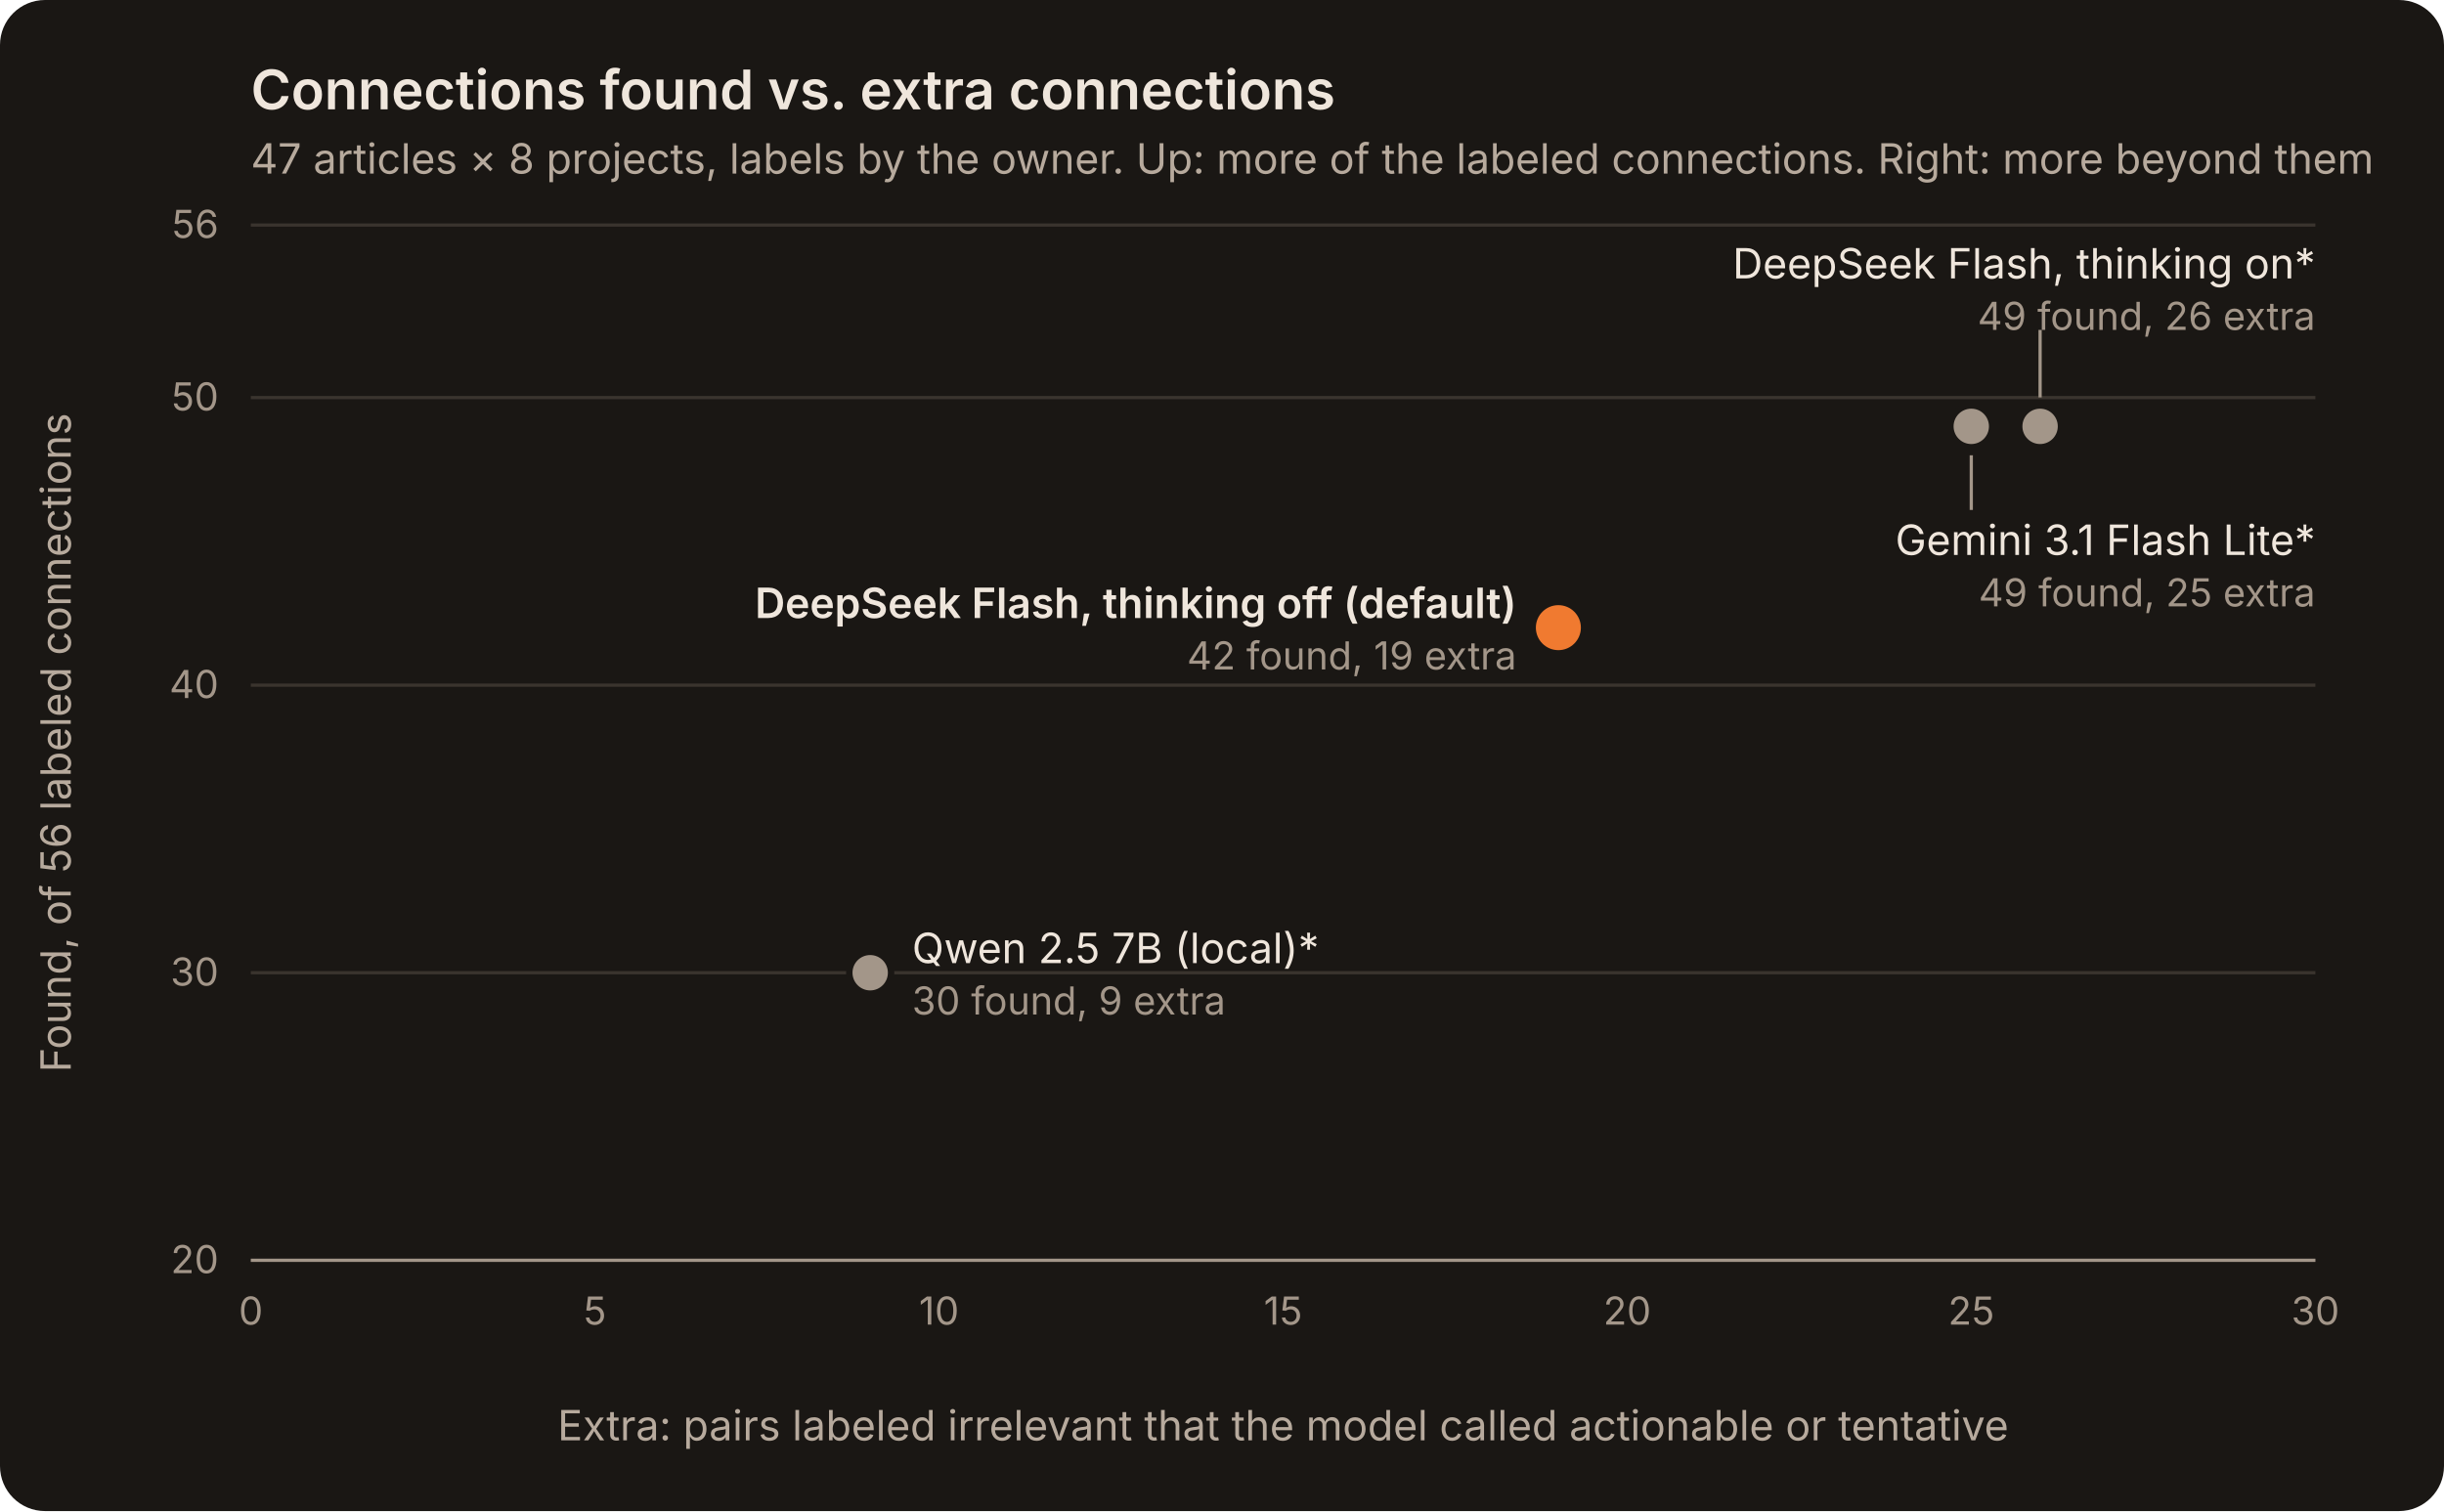
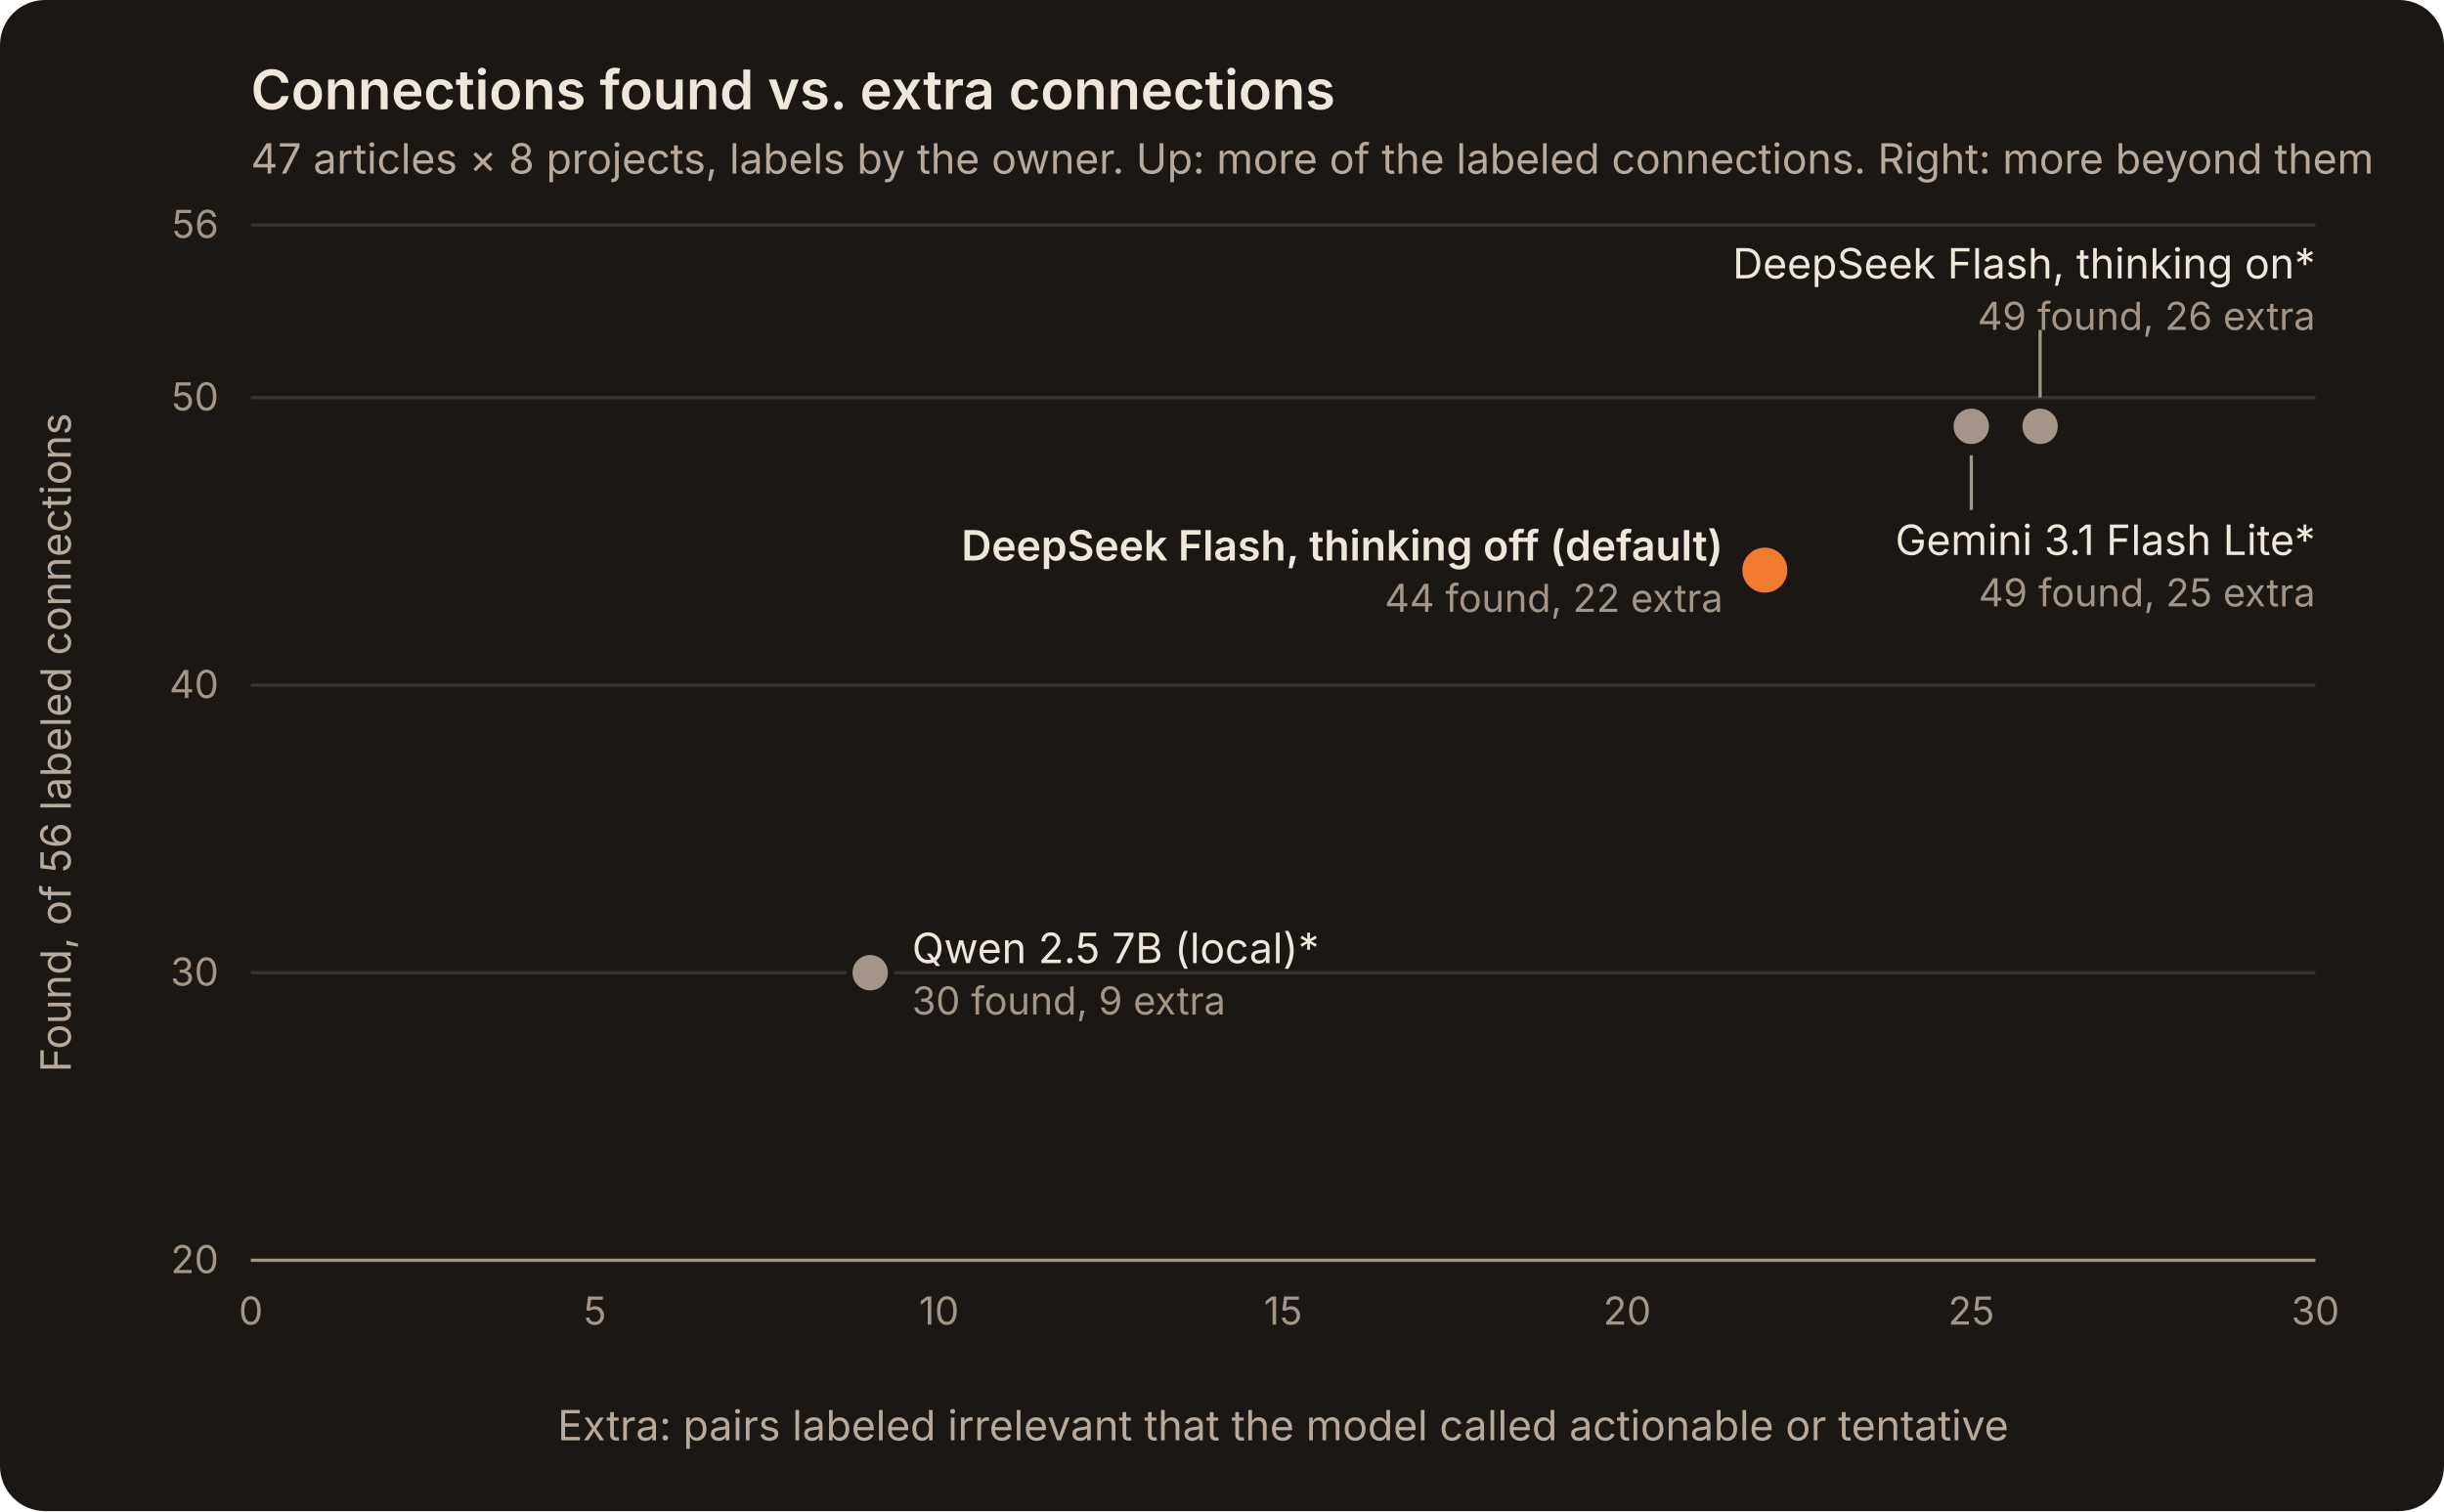
<svg xmlns="http://www.w3.org/2000/svg" width="760" height="470" viewBox="0 0 760 470" role="img" aria-labelledby="t d">
  <rect width="760" height="470" rx="14" fill="#1a1714" />
  <text x="78" y="34" font-family="Hanken Grotesk, system-ui, -apple-system, 'Segoe UI', sans-serif" font-size="17" font-weight="600" fill="#efe6dc">Connections found vs. extra connections</text>
  <text x="78" y="54" font-family="Hanken Grotesk, system-ui, -apple-system, 'Segoe UI', sans-serif" font-size="13" fill="#b7aa9d">47 articles × 8 projects, labels by the owner. Up: more of the labeled connections. Right: more beyond them</text>
  <line x1="78" x2="720" y1="392" y2="392" stroke="#3a342e" stroke-width="1" />
  <text x="68" y="396" text-anchor="end" font-family="Hanken Grotesk, system-ui, -apple-system, 'Segoe UI', sans-serif" font-size="12" fill="#a39689">20</text>
  <line x1="78" x2="720" y1="302.556" y2="302.556" stroke="#3a342e" stroke-width="1" />
  <text x="68" y="306.556" text-anchor="end" font-family="Hanken Grotesk, system-ui, -apple-system, 'Segoe UI', sans-serif" font-size="12" fill="#a39689">30</text>
  <line x1="78" x2="720" y1="213.111" y2="213.111" stroke="#3a342e" stroke-width="1" />
  <text x="68" y="217.111" text-anchor="end" font-family="Hanken Grotesk, system-ui, -apple-system, 'Segoe UI', sans-serif" font-size="12" fill="#a39689">40</text>
  <line x1="78" x2="720" y1="123.667" y2="123.667" stroke="#3a342e" stroke-width="1" />
  <text x="68" y="127.667" text-anchor="end" font-family="Hanken Grotesk, system-ui, -apple-system, 'Segoe UI', sans-serif" font-size="12" fill="#a39689">50</text>
  <line x1="78" x2="720" y1="70" y2="70" stroke="#3a342e" stroke-width="1" />
  <text x="68" y="74" text-anchor="end" font-family="Hanken Grotesk, system-ui, -apple-system, 'Segoe UI', sans-serif" font-size="12" fill="#a39689">56</text>
  <text x="78" y="412" text-anchor="middle" font-family="Hanken Grotesk, system-ui, -apple-system, 'Segoe UI', sans-serif" font-size="12" fill="#a39689">0</text>
  <text x="185" y="412" text-anchor="middle" font-family="Hanken Grotesk, system-ui, -apple-system, 'Segoe UI', sans-serif" font-size="12" fill="#a39689">5</text>
  <text x="292" y="412" text-anchor="middle" font-family="Hanken Grotesk, system-ui, -apple-system, 'Segoe UI', sans-serif" font-size="12" fill="#a39689">10</text>
  <text x="399" y="412" text-anchor="middle" font-family="Hanken Grotesk, system-ui, -apple-system, 'Segoe UI', sans-serif" font-size="12" fill="#a39689">15</text>
  <text x="506" y="412" text-anchor="middle" font-family="Hanken Grotesk, system-ui, -apple-system, 'Segoe UI', sans-serif" font-size="12" fill="#a39689">20</text>
  <text x="613" y="412" text-anchor="middle" font-family="Hanken Grotesk, system-ui, -apple-system, 'Segoe UI', sans-serif" font-size="12" fill="#a39689">25</text>
  <text x="720" y="412" text-anchor="middle" font-family="Hanken Grotesk, system-ui, -apple-system, 'Segoe UI', sans-serif" font-size="12" fill="#a39689">30</text>
  <line x1="78" x2="720" y1="392" y2="392" stroke="#a39689" stroke-width="1" />
  <text x="399" y="448" text-anchor="middle" font-family="Hanken Grotesk, system-ui, -apple-system, 'Segoe UI', sans-serif" font-size="13" fill="#b7aa9d">Extra: pairs labeled irrelevant that the model called actionable or tentative</text>
  <text transform="translate(22 231) rotate(-90)" text-anchor="middle" font-family="Hanken Grotesk, system-ui, -apple-system, 'Segoe UI', sans-serif" font-size="13" fill="#b7aa9d">Found, of 56 labeled connections</text>
-   <circle cx="484.6" cy="195.222" r="8" fill="#f07a30" stroke="#1a1714" stroke-width="2" />
-   <text x="471.6" y="192.222" text-anchor="end" font-family="Hanken Grotesk, system-ui, -apple-system, 'Segoe UI', sans-serif" font-size="13" font-weight="600" fill="#efe6dc">DeepSeek Flash, thinking off (default)</text>
-   <text x="471.6" y="208.222" text-anchor="end" font-family="Hanken Grotesk, system-ui, -apple-system, 'Segoe UI', sans-serif" font-size="12" fill="#a39689">42 found, 19 extra</text>
+   <circle cx="548.8" cy="177.333" r="8" fill="#f07a30" stroke="#1a1714" stroke-width="2" />
+   <text x="535.8" y="174.333" text-anchor="end" font-family="Hanken Grotesk, system-ui, -apple-system, 'Segoe UI', sans-serif" font-size="13" font-weight="600" fill="#efe6dc">DeepSeek Flash, thinking off (default)</text>
+   <text x="535.8" y="190.333" text-anchor="end" font-family="Hanken Grotesk, system-ui, -apple-system, 'Segoe UI', sans-serif" font-size="12" fill="#a39689">44 found, 22 extra</text>
  <path d="M634.4 123.611V102.611" stroke="#a39689" stroke-width="1" />
  <circle cx="634.4" cy="132.611" r="6.5" fill="#a39689" stroke="#1a1714" stroke-width="2" />
  <text x="720" y="86.611" text-anchor="end" font-family="Hanken Grotesk, system-ui, -apple-system, 'Segoe UI', sans-serif" font-size="13" font-weight="400" fill="#efe6dc">DeepSeek Flash, thinking on*</text>
  <text x="720" y="102.611" text-anchor="end" font-family="Hanken Grotesk, system-ui, -apple-system, 'Segoe UI', sans-serif" font-size="12" fill="#a39689">49 found, 26 extra</text>
  <path d="M613 141.611V158.611" stroke="#a39689" stroke-width="1" />
  <circle cx="613" cy="132.611" r="6.5" fill="#a39689" stroke="#1a1714" stroke-width="2" />
  <text x="720" y="172.611" text-anchor="end" font-family="Hanken Grotesk, system-ui, -apple-system, 'Segoe UI', sans-serif" font-size="13" font-weight="400" fill="#efe6dc">Gemini 3.1 Flash Lite*</text>
  <text x="720" y="188.611" text-anchor="end" font-family="Hanken Grotesk, system-ui, -apple-system, 'Segoe UI', sans-serif" font-size="12" fill="#a39689">49 found, 25 extra</text>
  <circle cx="270.6" cy="302.556" r="6.5" fill="#a39689" stroke="#1a1714" stroke-width="2" />
  <text x="283.6" y="299.556" text-anchor="start" font-family="Hanken Grotesk, system-ui, -apple-system, 'Segoe UI', sans-serif" font-size="13" font-weight="400" fill="#efe6dc">Qwen 2.5 7B (local)*</text>
  <text x="283.6" y="315.556" text-anchor="start" font-family="Hanken Grotesk, system-ui, -apple-system, 'Segoe UI', sans-serif" font-size="12" fill="#a39689">30 found, 9 extra</text>
</svg>
